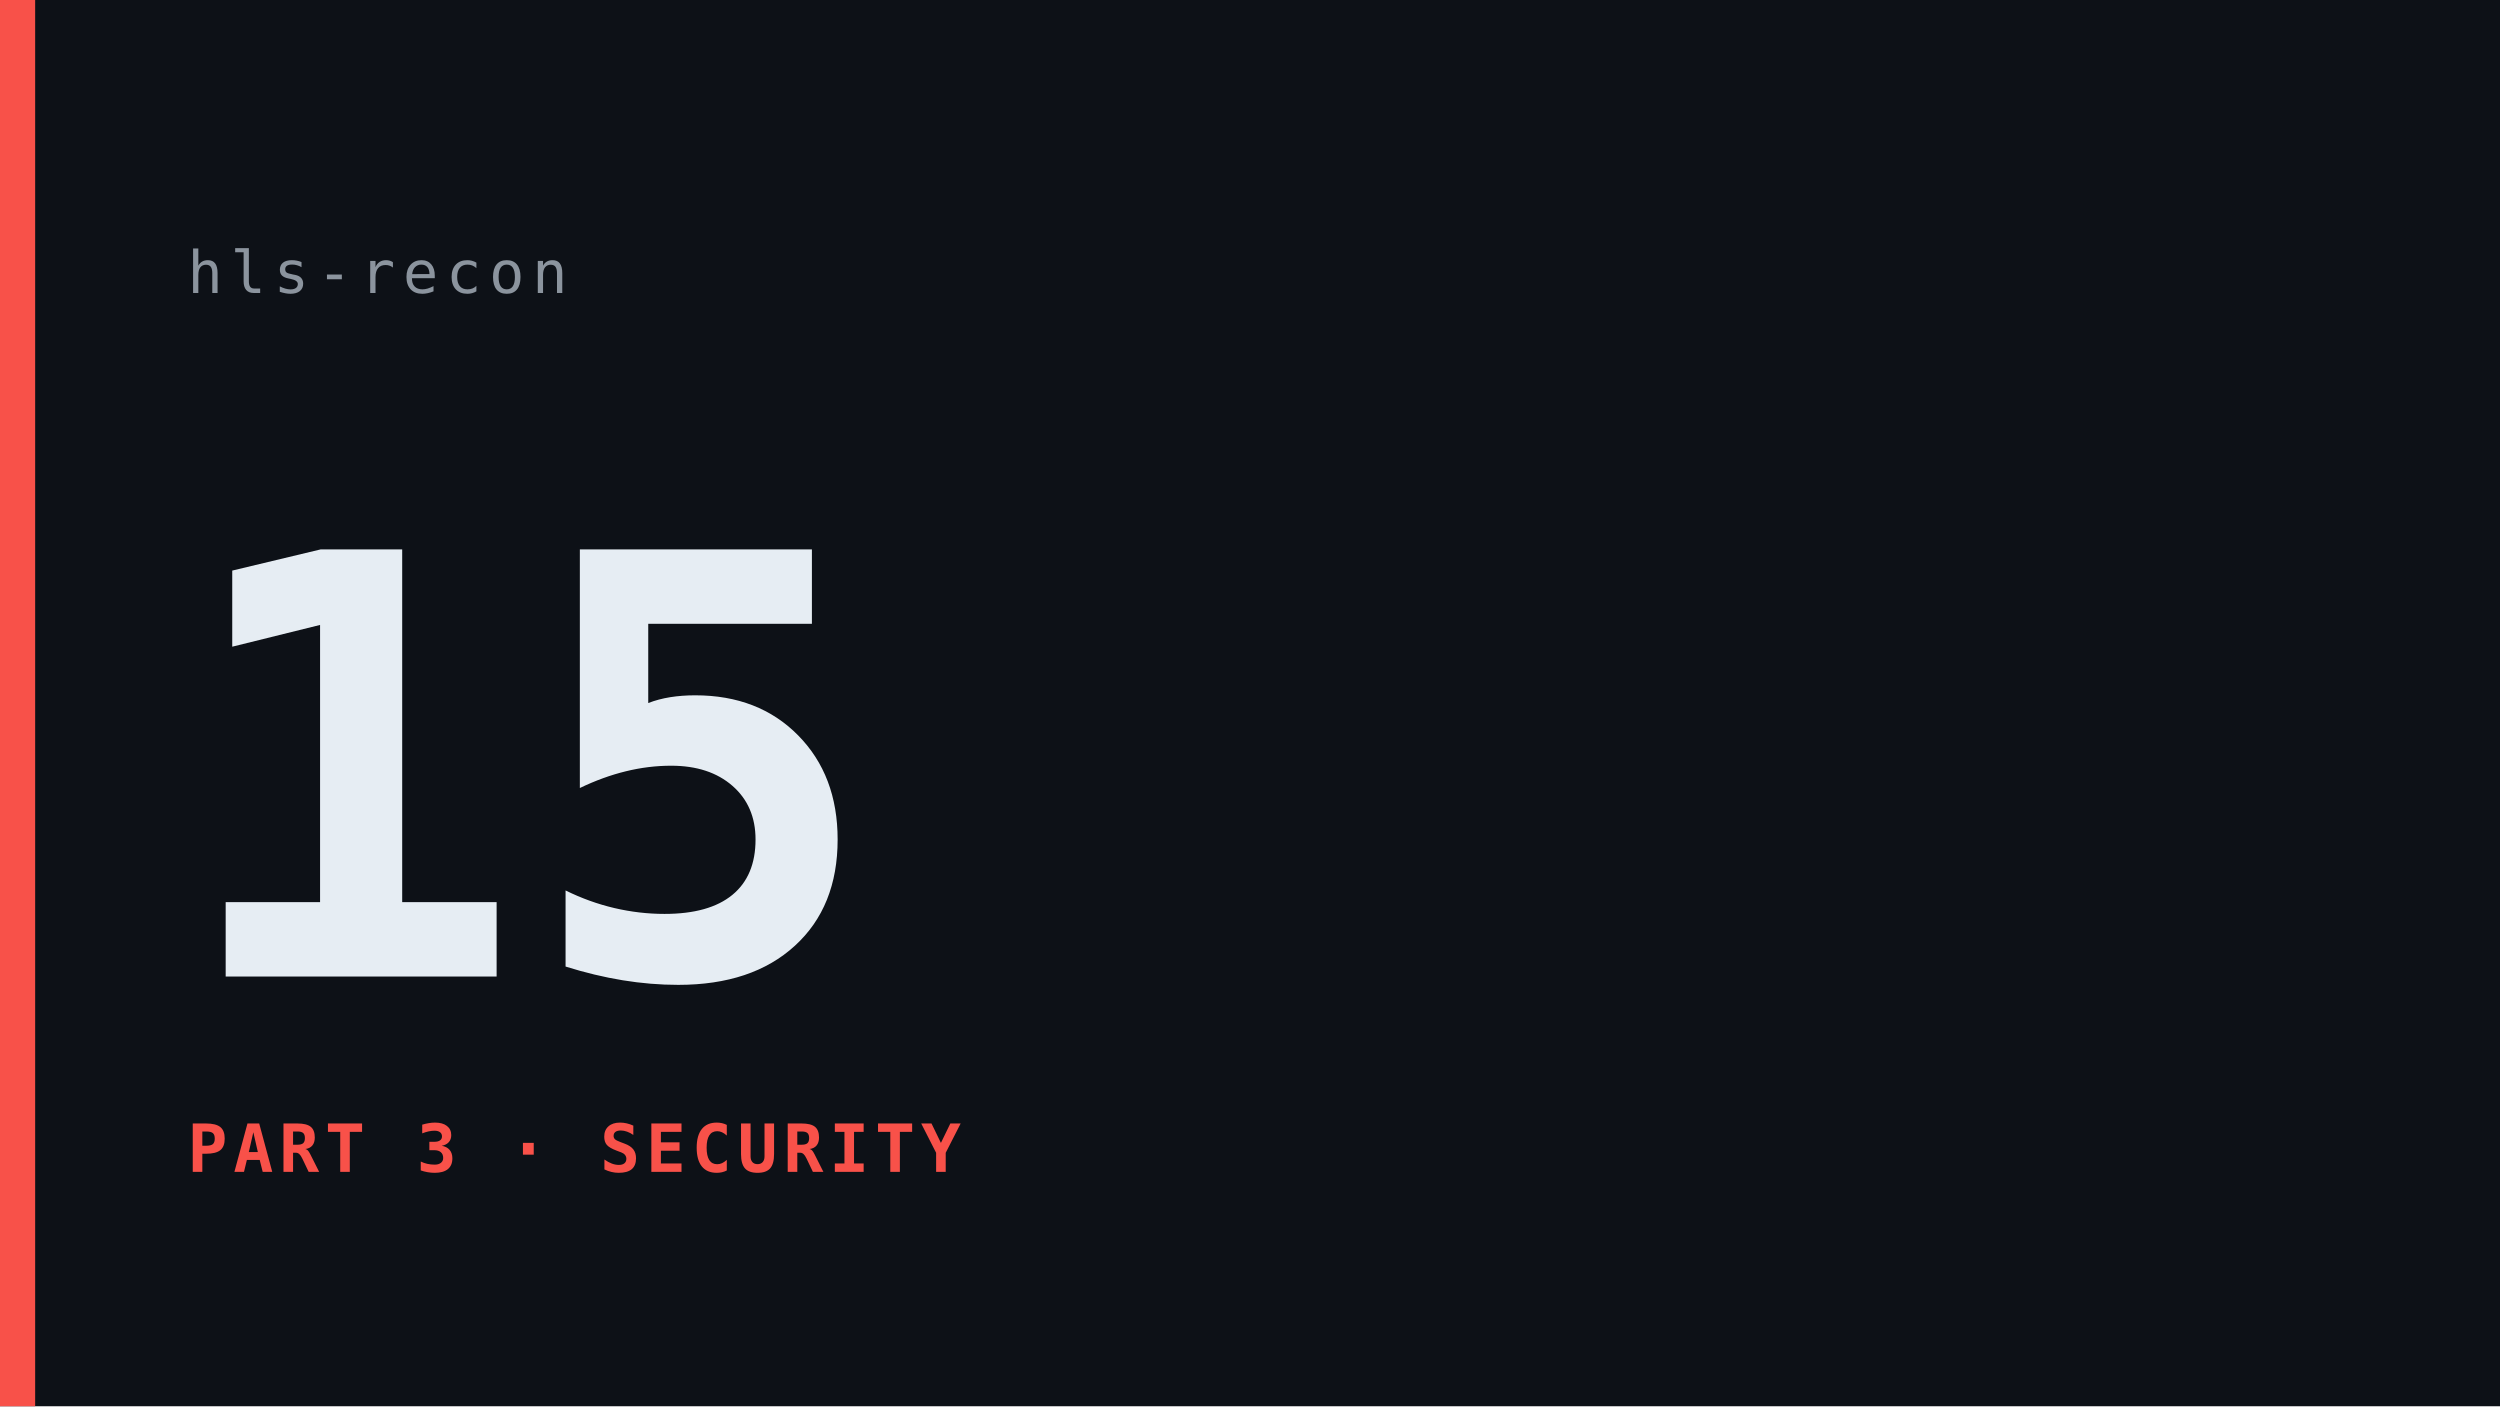
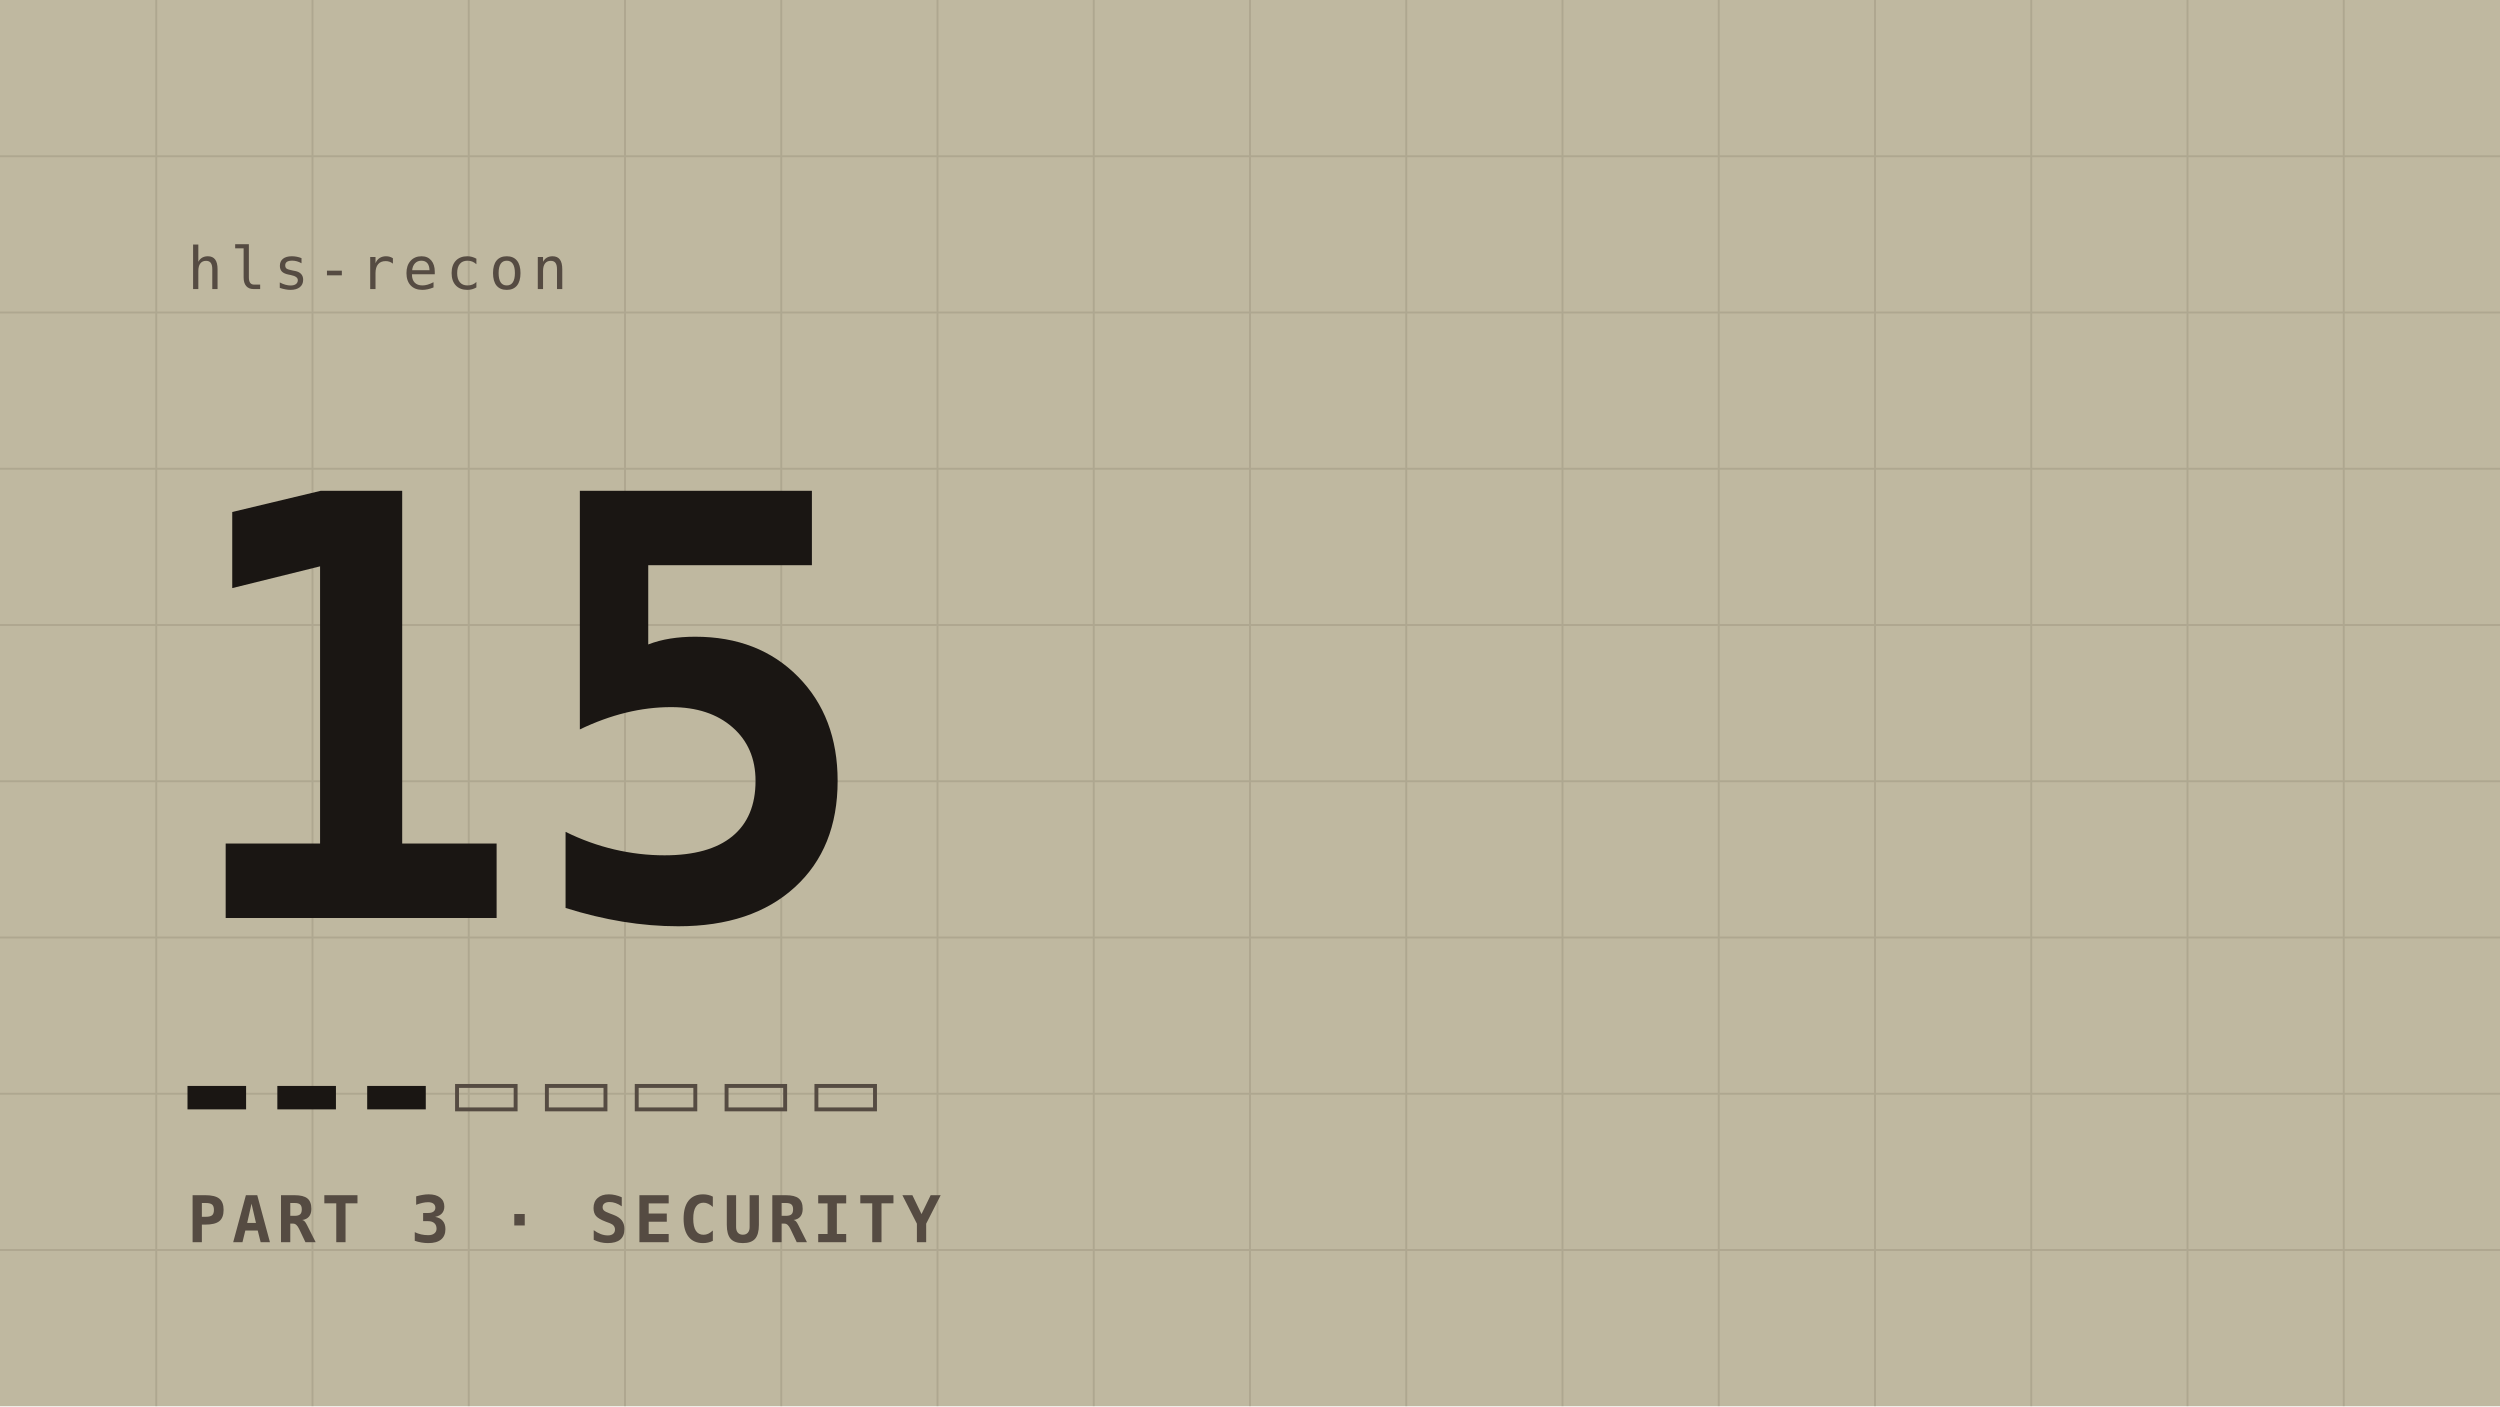
- <svg xmlns="http://www.w3.org/2000/svg" viewBox="0 0 1280 720" role="img" aria-label="hls-recon 제15장 회피가 방어를 끄게 만들 때">
-   <style>
-     .bg{fill:#0d1117}.ink{fill:#e6edf3}.muted{fill:#8b949e}.acc{fill:#f85149}
-   </style>
-   <rect class="bg" width="1280" height="720" />
-   <rect class="acc" x="0" y="0" width="18" height="720" />
-   <text class="muted" x="96" y="150" font-family="ui-monospace, SFMono-Regular, Menlo, Consolas, monospace" font-size="30" letter-spacing="4">hls-recon</text>
-   <text class="ink" x="88" y="500" font-family="ui-monospace, SFMono-Regular, Menlo, Consolas, monospace" font-size="300" font-weight="700">15</text>
-   <text class="acc" x="96" y="600" font-family="ui-monospace, SFMono-Regular, Menlo, Consolas, monospace" font-size="34" font-weight="700" letter-spacing="3">PART 3 · SECURITY</text>
+ <svg xmlns="http://www.w3.org/2000/svg" viewBox="0 0 1280 720" width="1280" height="720">
+   <rect width="1280" height="720" fill="#bfb8a0" />
+   <path d="M80 0V720M160 0V720M240 0V720M320 0V720M400 0V720M480 0V720M560 0V720M640 0V720M720 0V720M800 0V720M880 0V720M960 0V720M1040 0V720M1120 0V720M1200 0V720M0 80H1280M0 160H1280M0 240H1280M0 320H1280M0 400H1280M0 480H1280M0 560H1280M0 640H1280" stroke="#948c76" stroke-width="1" opacity=".38" fill="none" />
+   <text x="96" y="148" font-family="ui-monospace, SFMono-Regular, Menlo, Consolas, monospace" font-size="30" font-weight="400" letter-spacing="4" fill="#554b42">hls-recon</text>
+   <text x="88" y="470" font-family="ui-monospace, SFMono-Regular, Menlo, Consolas, monospace" font-size="300" font-weight="700" fill="#1a1613">15</text>
+   <rect x="96" y="556" width="30" height="12" fill="#1a1613" />
+   <rect x="142" y="556" width="30" height="12" fill="#1a1613" />
+   <rect x="188" y="556" width="30" height="12" fill="#1a1613" />
+   <rect x="234" y="556" width="30" height="12" fill="none" stroke="#554b42" stroke-width="2" />
+   <rect x="280" y="556" width="30" height="12" fill="none" stroke="#554b42" stroke-width="2" />
+   <rect x="326" y="556" width="30" height="12" fill="none" stroke="#554b42" stroke-width="2" />
+   <rect x="372" y="556" width="30" height="12" fill="none" stroke="#554b42" stroke-width="2" />
+   <rect x="418" y="556" width="30" height="12" fill="none" stroke="#554b42" stroke-width="2" />
+   <text x="96" y="636" font-family="ui-monospace, SFMono-Regular, Menlo, Consolas, monospace" font-size="33" font-weight="700" letter-spacing="3" fill="#554b42">PART 3 · SECURITY</text>
</svg>
